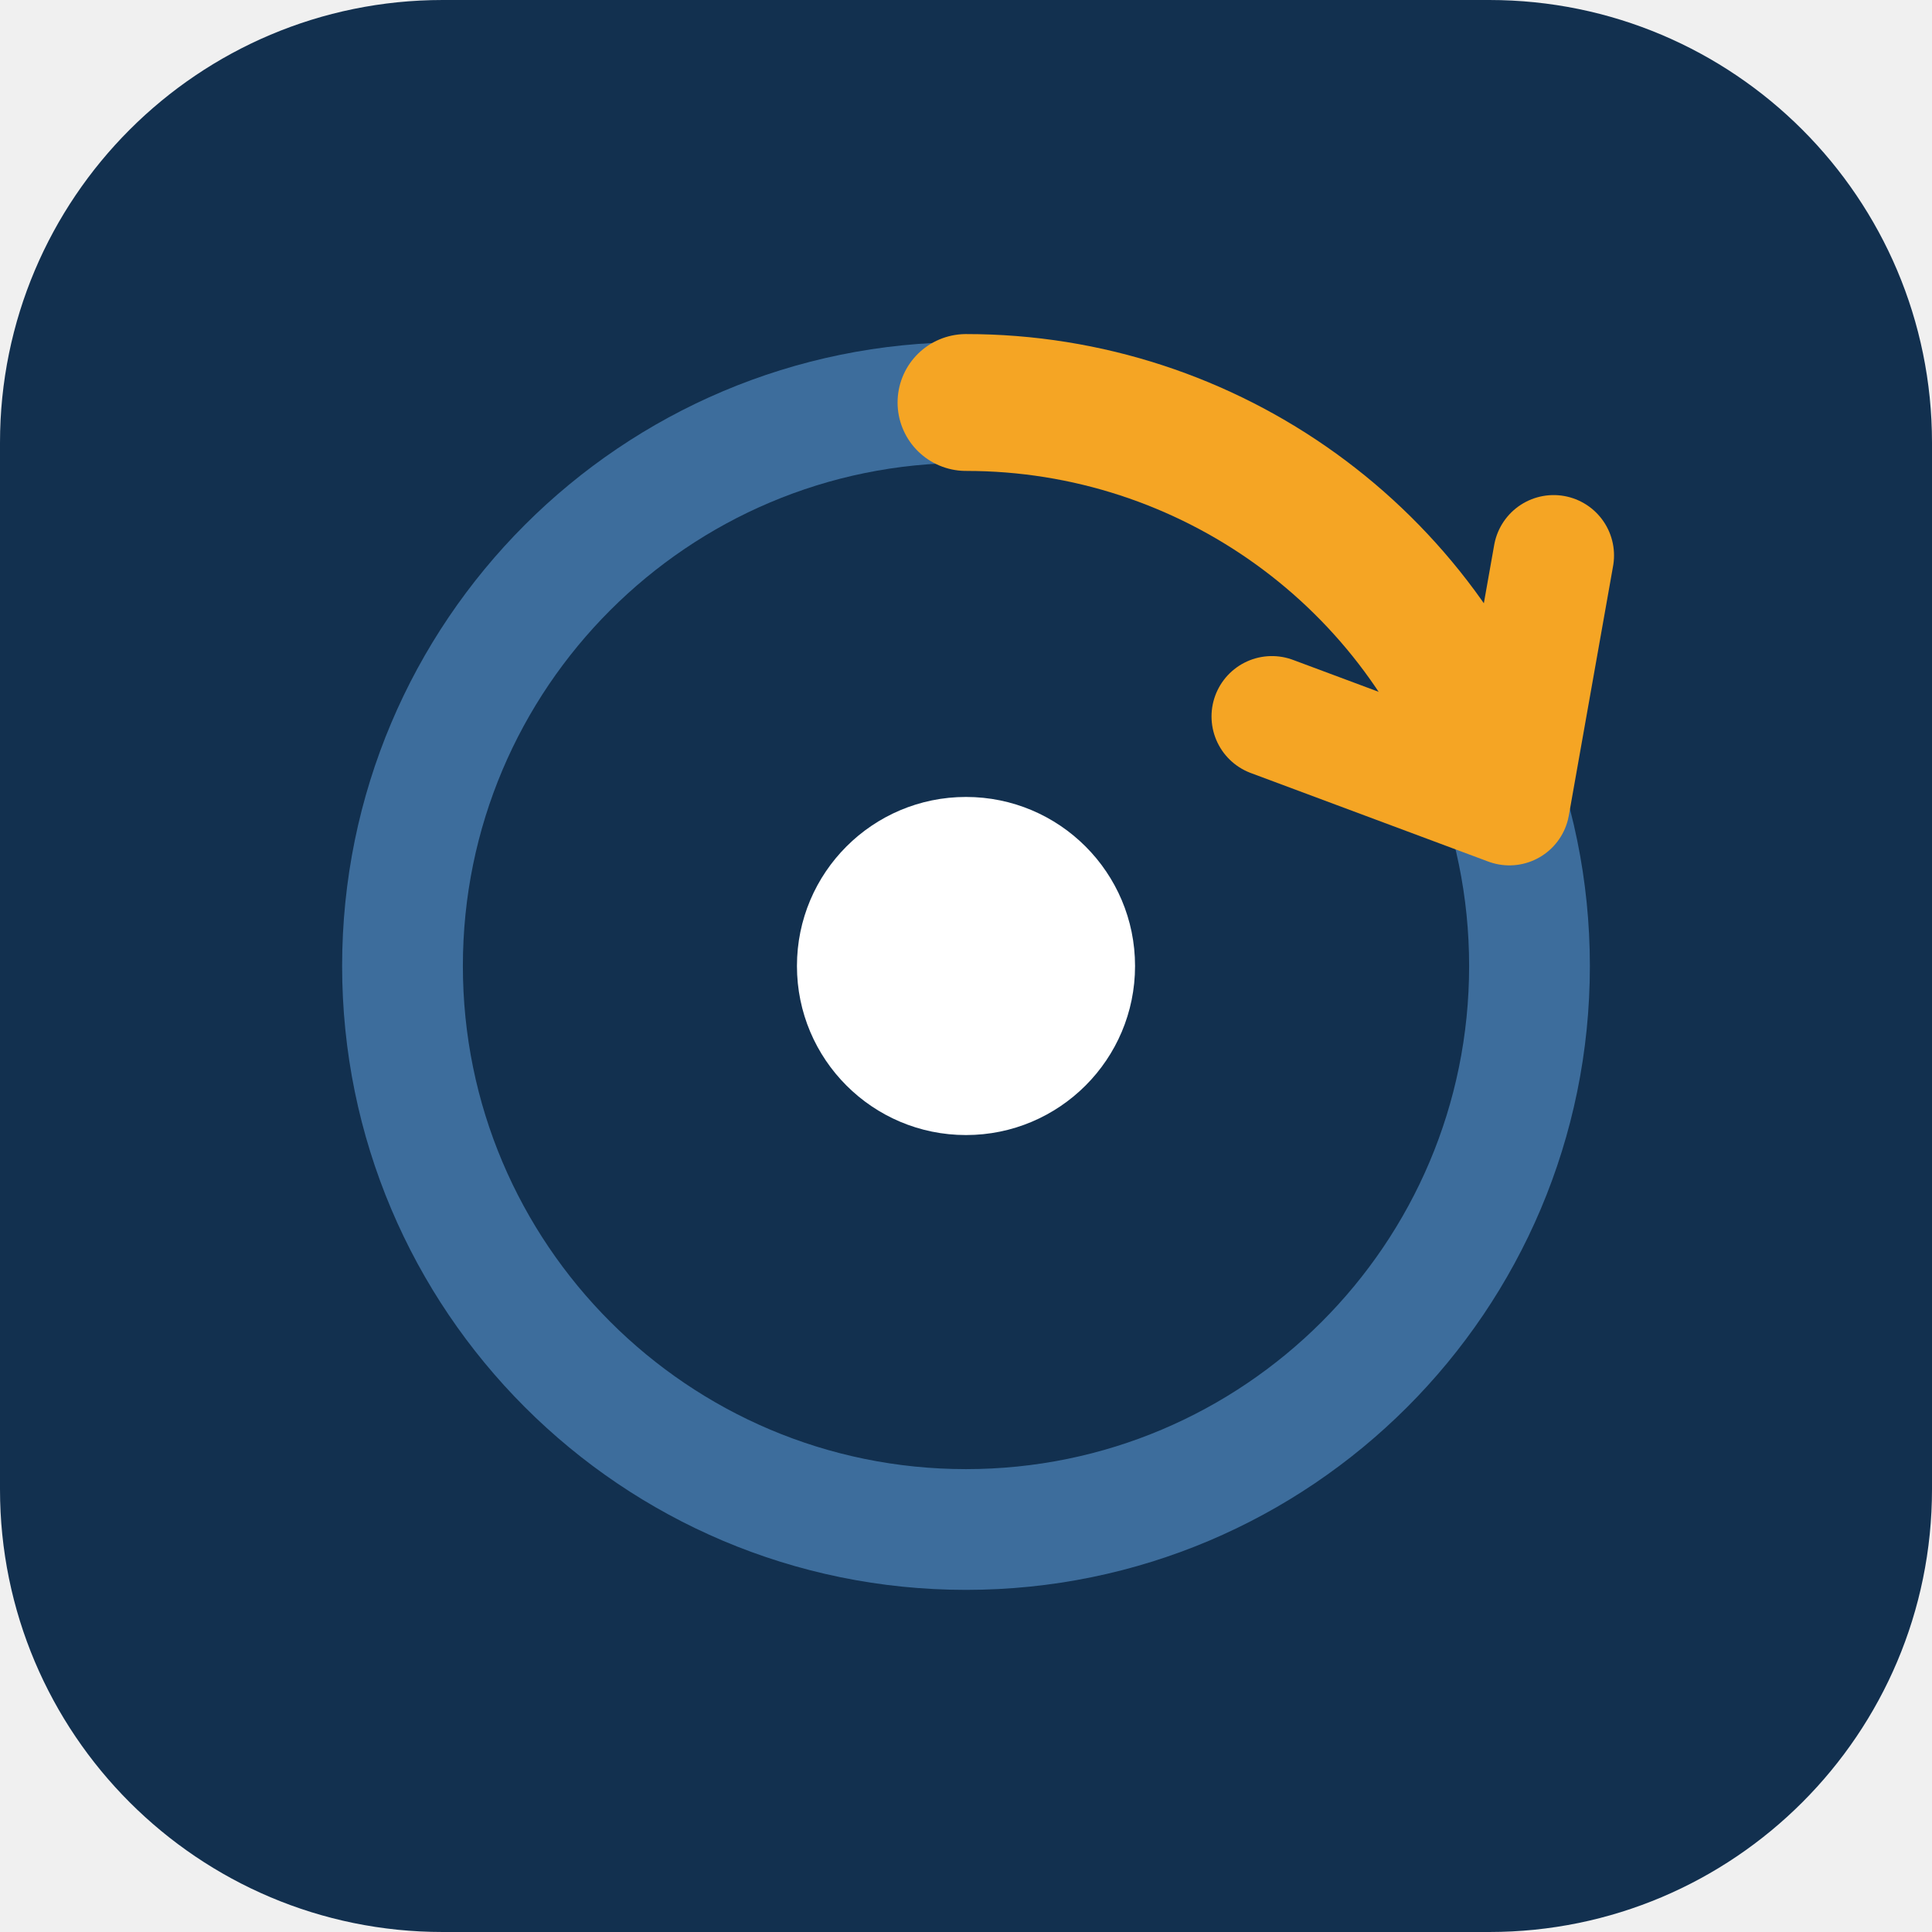
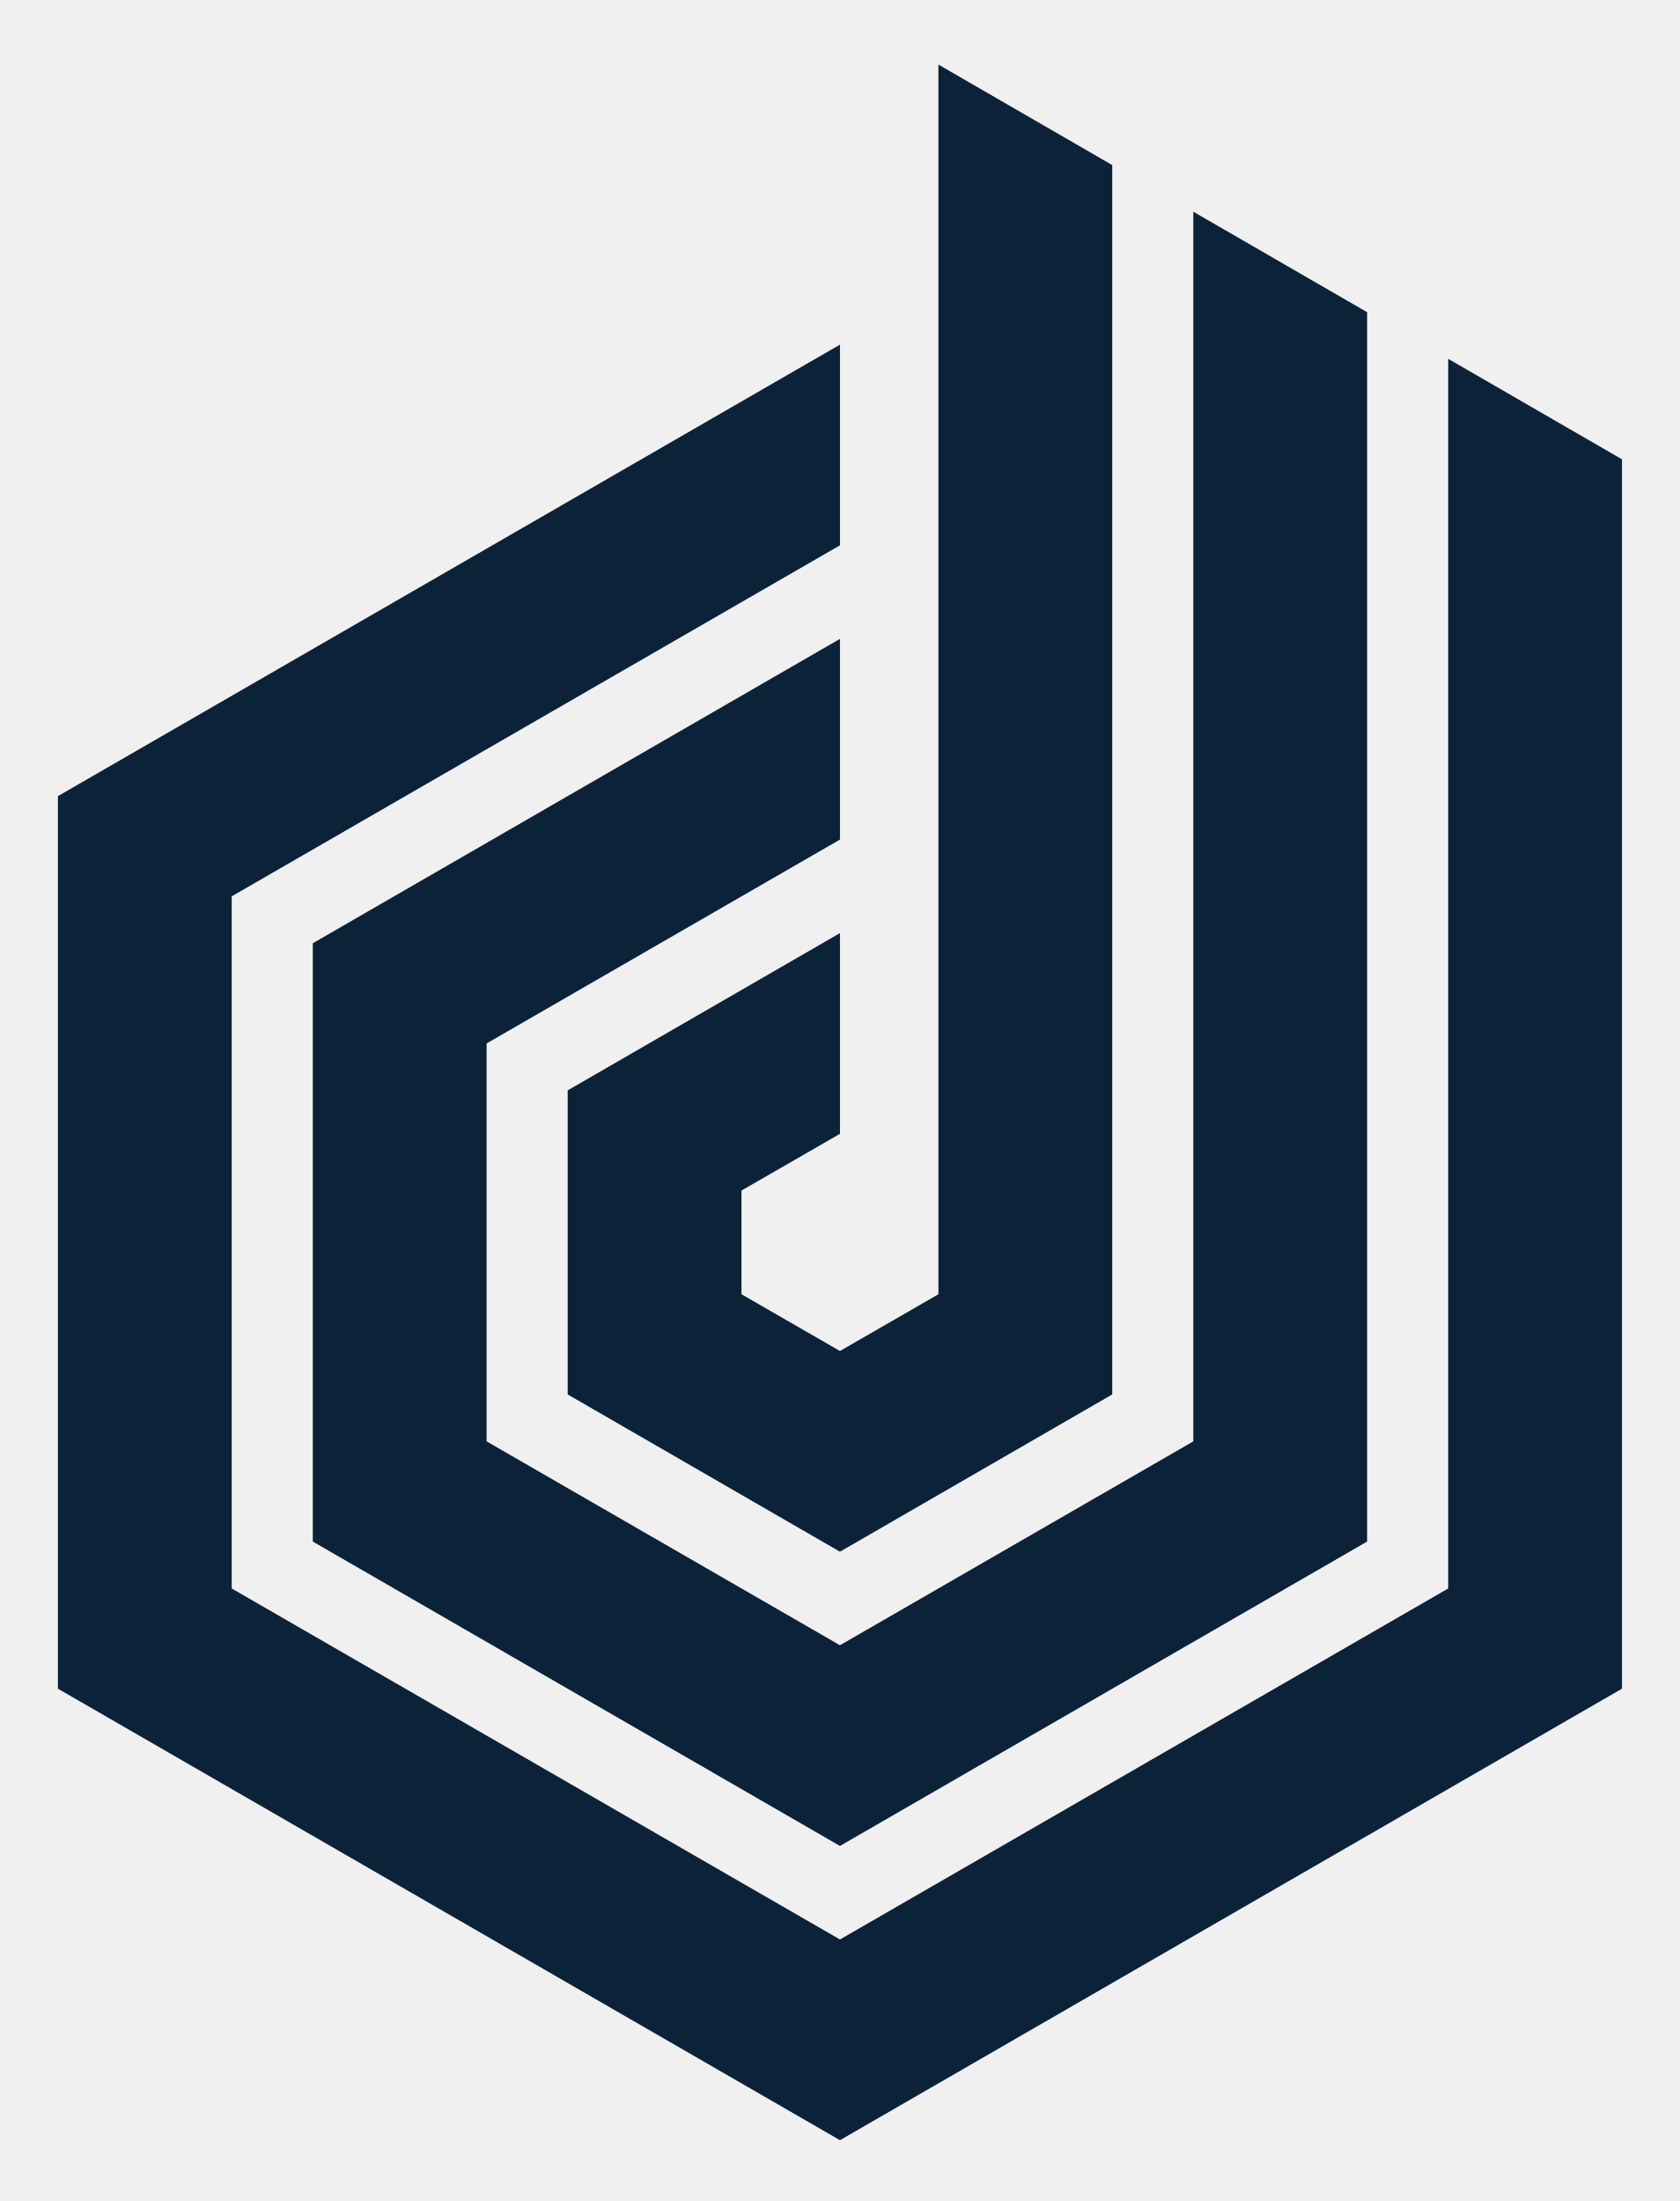
- <svg xmlns="http://www.w3.org/2000/svg" viewBox="0 0 48 48" role="img" aria-label="Datamind">
-   <rect width="48" height="48" rx="11" fill="#12304f" />
-   <circle cx="24" cy="24" r="14" fill="none" stroke="#3d6d9c" stroke-width="3" />
-   <path d="M24 10a14 14 0 0 1 13.3 9.6" fill="none" stroke="#f5a524" stroke-width="3.4" stroke-linecap="round" />
-   <path d="M38.6 13.8l-1.1 6.2-5.9-2.2" fill="none" stroke="#f5a524" stroke-width="3" stroke-linecap="round" stroke-linejoin="round" />
-   <circle cx="24" cy="24" r="4.2" fill="#ffffff" />
+ <svg xmlns="http://www.w3.org/2000/svg" viewBox="37 14.5 58 76" role="img" aria-label="Datamind">
+   <path fill="#0b2239" d="M87 26.89L87 69.35L66 81.47L45 69.35L45 45.45L66 33.33L66 26.4L39 41.99L39 72.81L66 88.4L93 72.81L93 30.36ZM78.2 21.81L78.2 64.27L66 71.31L53.8 64.27L53.8 50.53L66 43.49L66 36.56L47.8 47.07L47.8 67.73L66 78.24L84.2 67.73L84.2 25.28ZM69.4 16.73L69.4 59.19L66 61.15L62.6 59.19L62.6 55.61L66 53.65L66 46.72L56.6 52.15L56.6 62.65L66 68.08L75.4 62.65L75.4 20.2Z" />
</svg>
